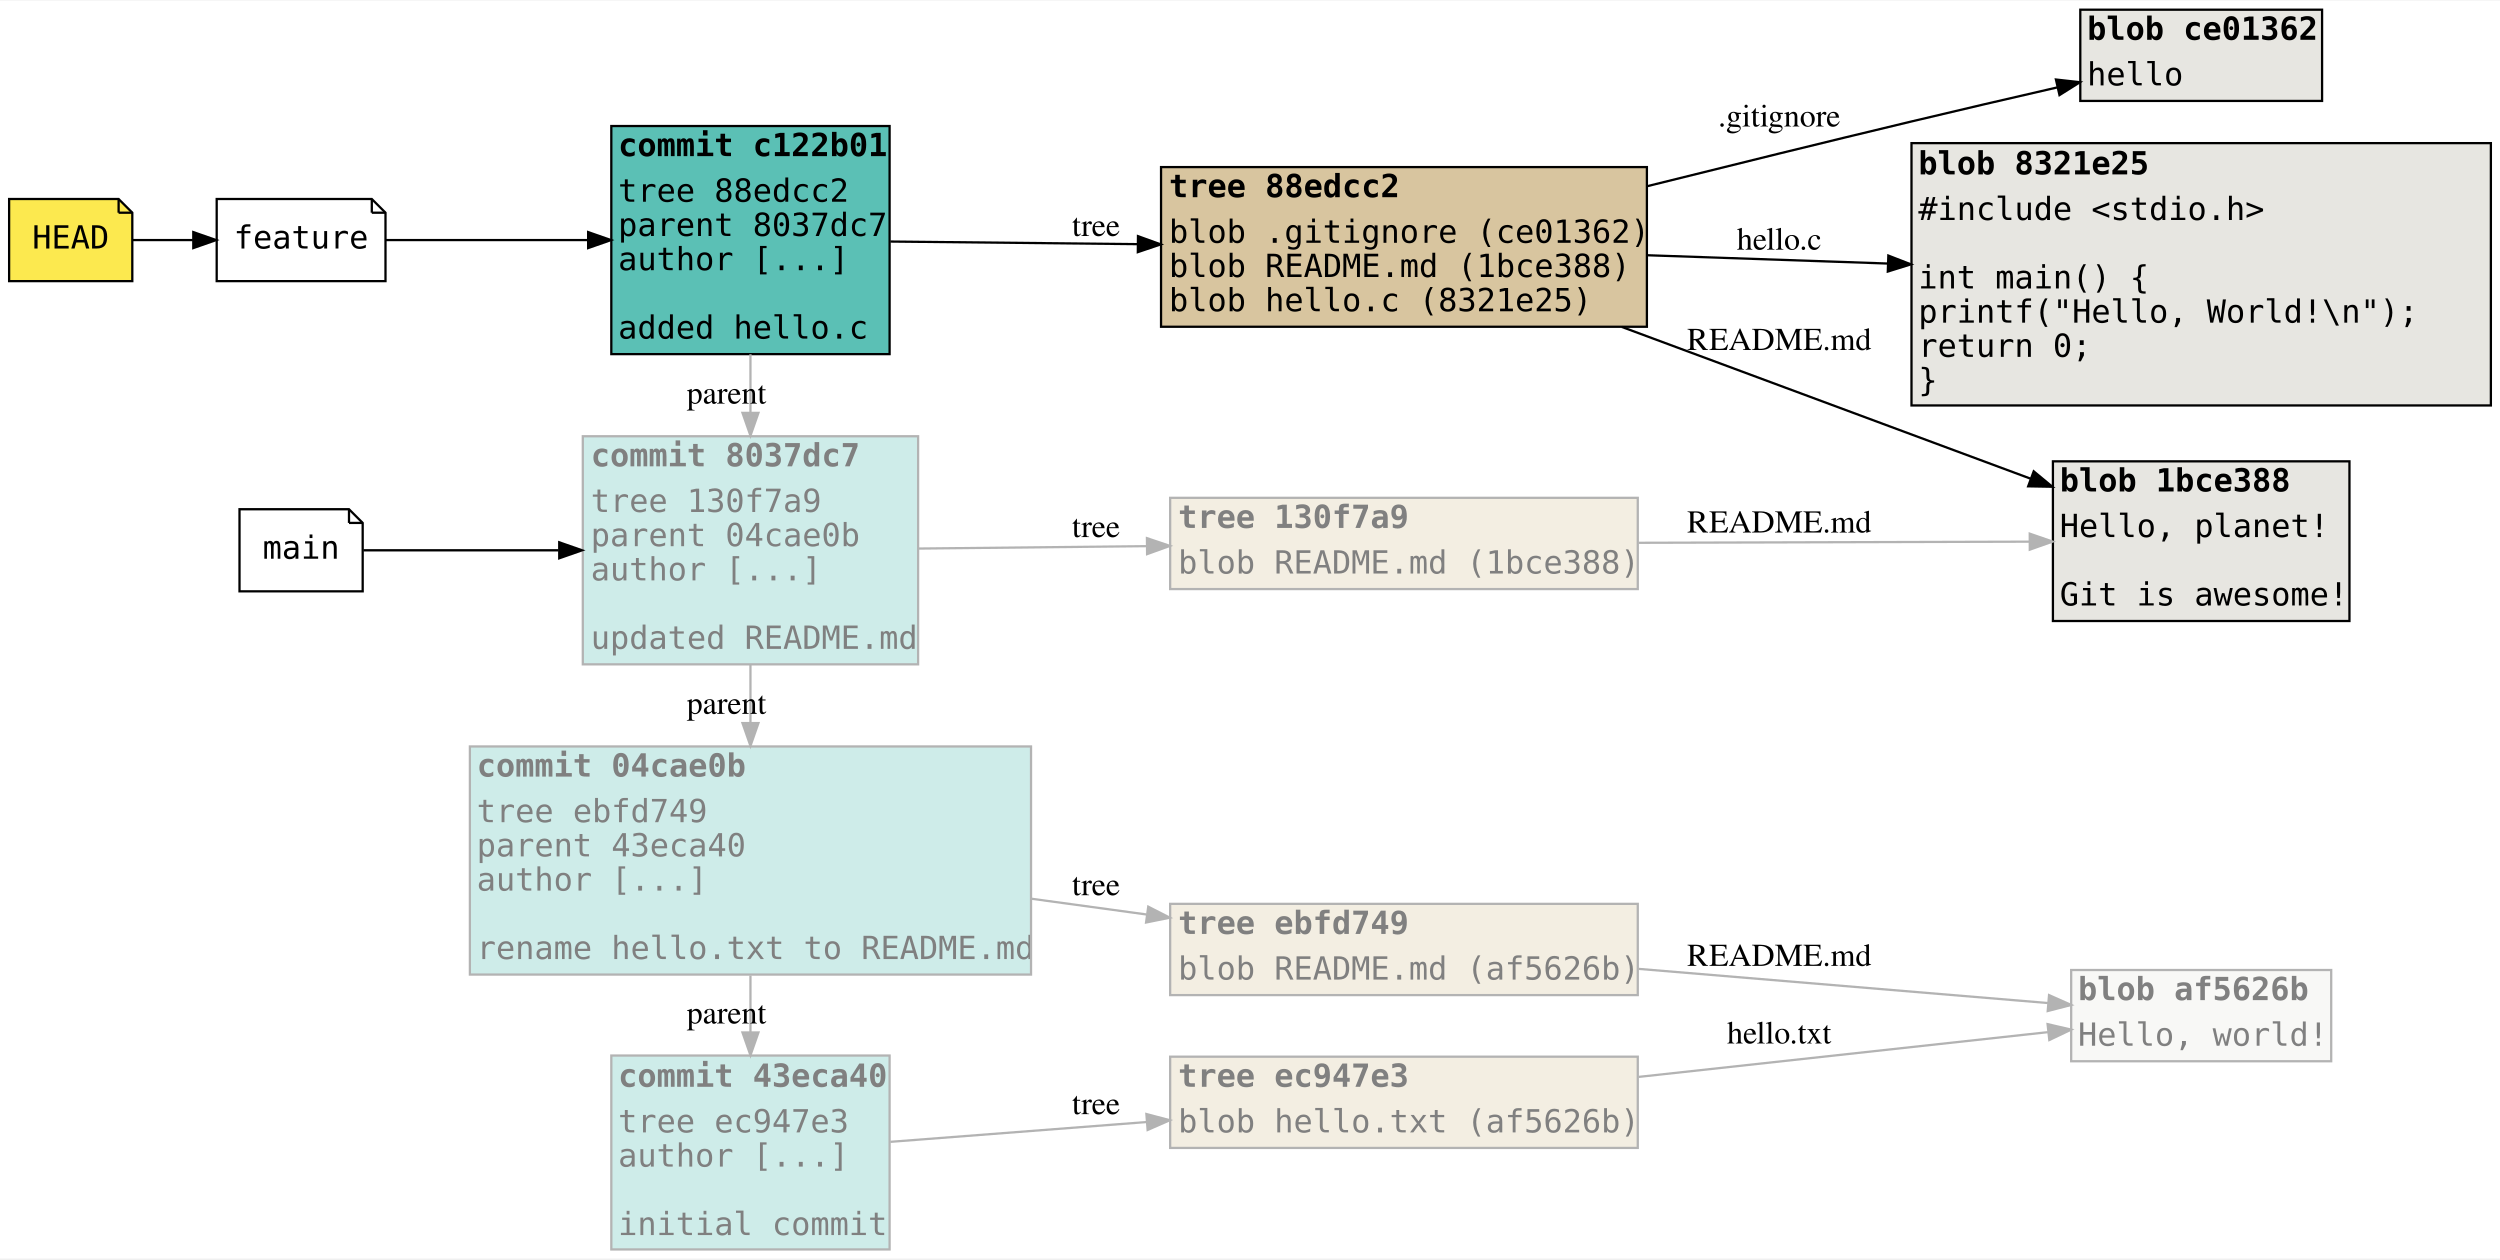
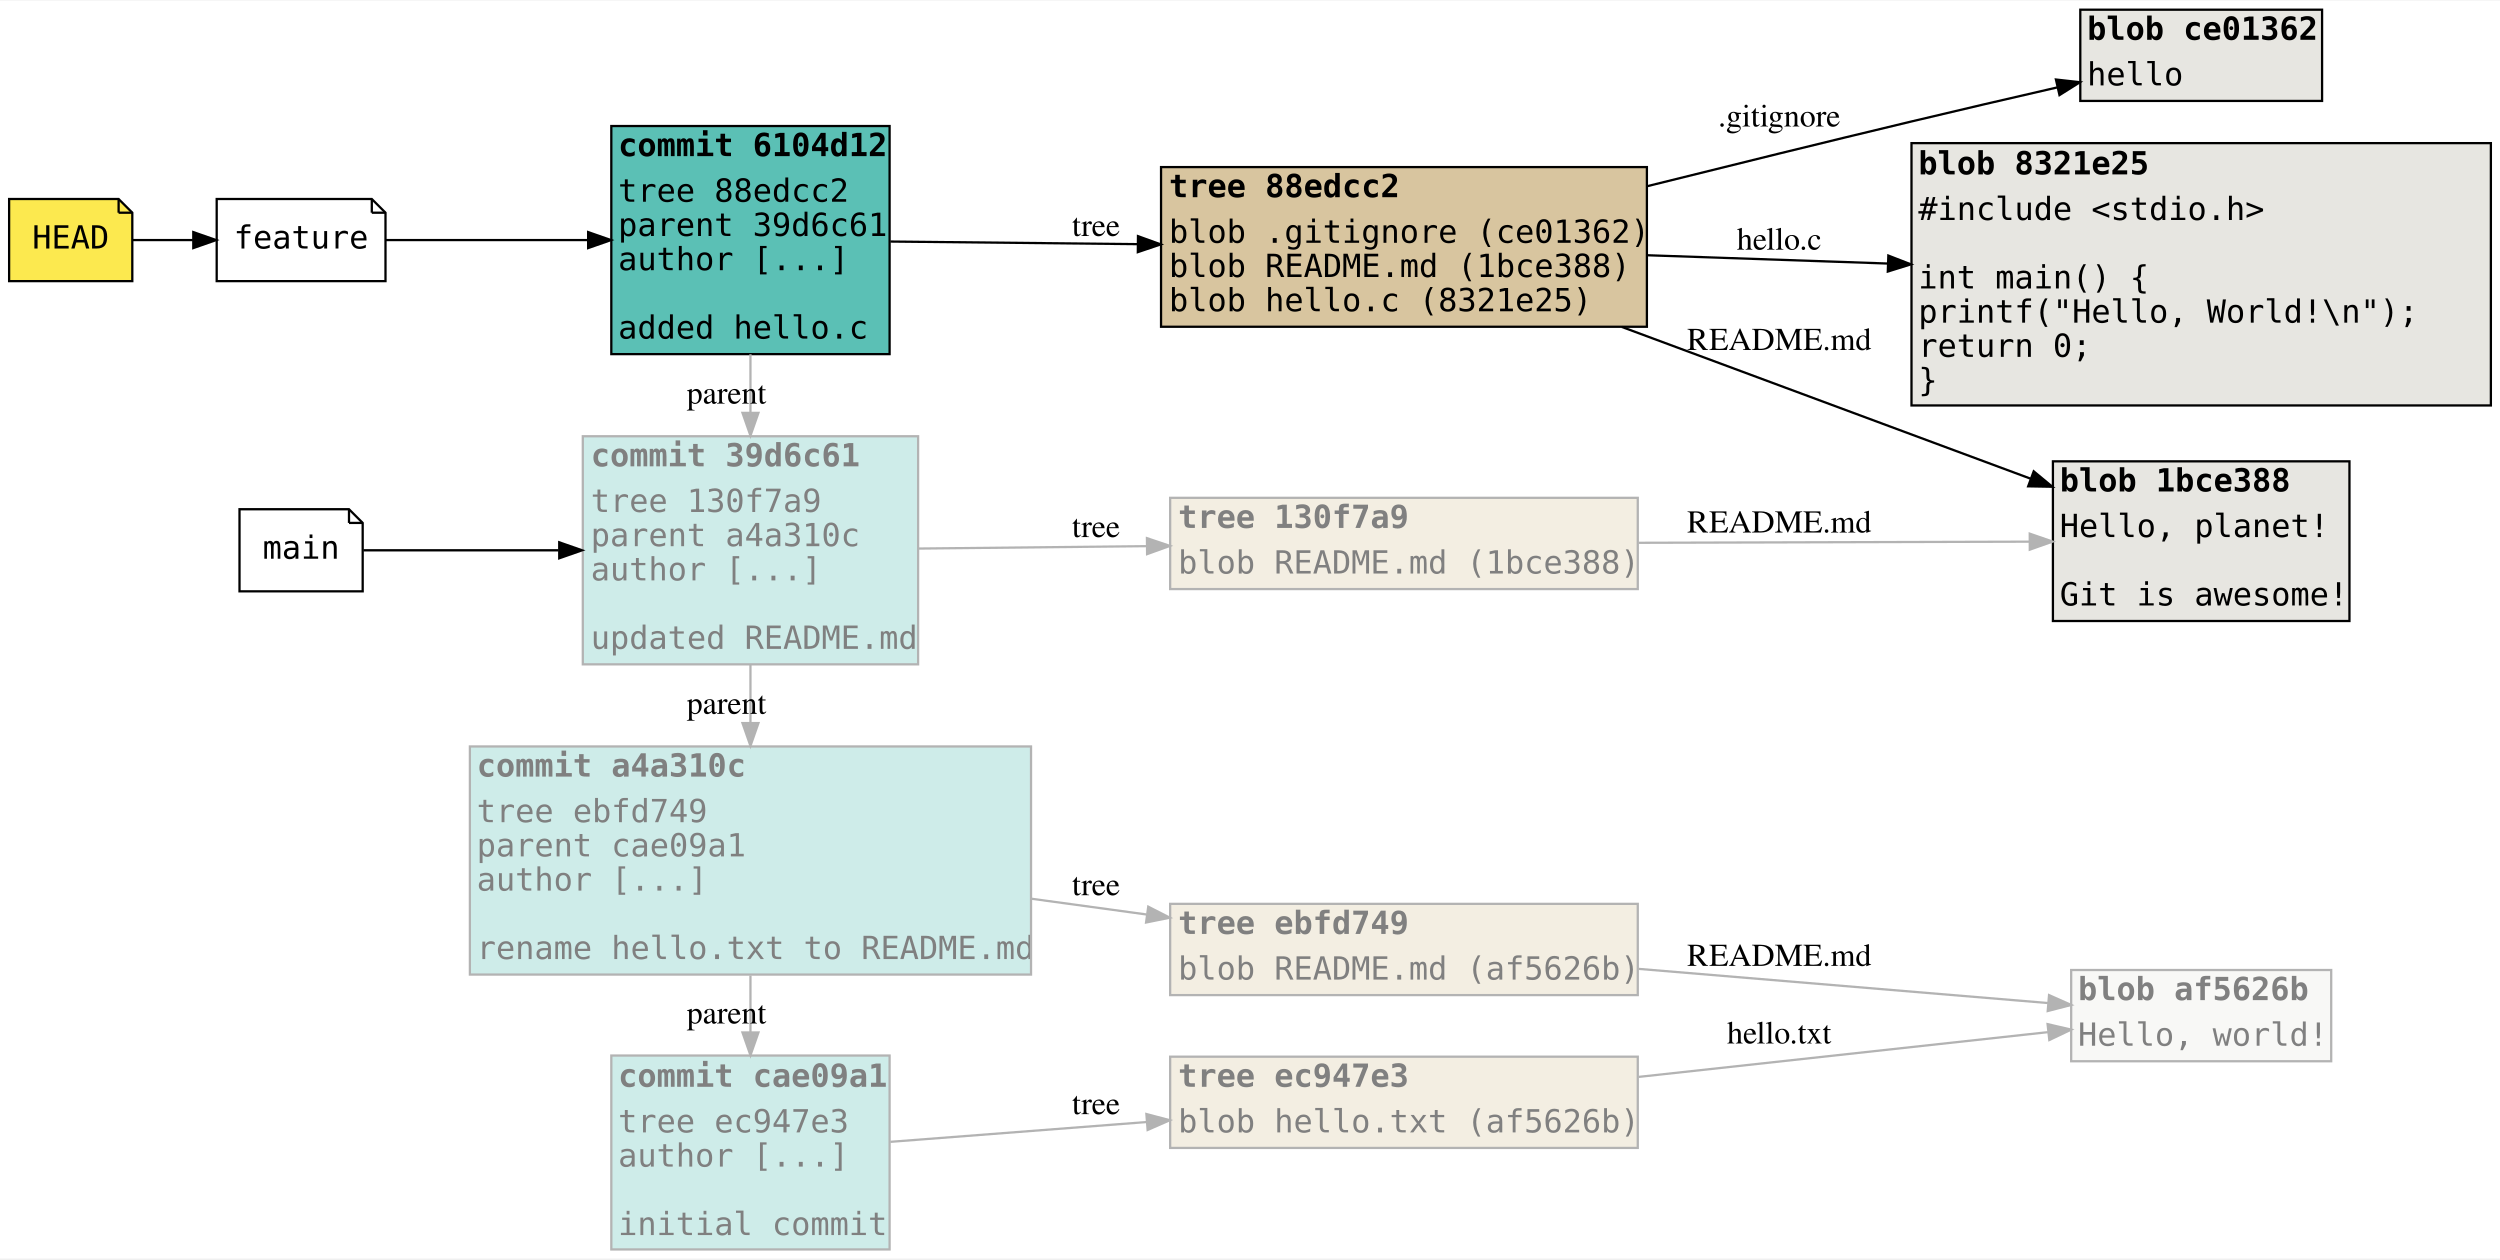
<svg xmlns="http://www.w3.org/2000/svg" width="1096pt" height="552pt" viewBox="0.00 0.00 1096.00 551.50">
  <g id="graph0" class="graph git-graph" transform="scale(1 1) rotate(0) translate(4 547.5)">
    <polygon fill="white" stroke="transparent" points="-4,4 -4,-547.5 1092,-547.5 1092,4 -4,4" />
    <g id="node1" class="node commit current">
      <polygon fill="#5bc0b5" stroke="transparent" points="264,-392.5 264,-492.5 386,-492.5 386,-392.5 264,-392.5" />
-       <text text-anchor="start" x="267" y="-479.3" font-family="monospace" font-weight="bold" font-size="14.00" fill="#000000">commit c122b01</text>
+       <text text-anchor="start" x="267" y="-479.3" font-family="monospace" font-weight="bold" font-size="14.00" fill="#000000">commit 6104d12</text>
      <text text-anchor="start" x="267" y="-459.3" font-family="monospace" font-size="14.00" fill="#000000">tree 88edcc2  </text>
-       <text text-anchor="start" x="267" y="-444.3" font-family="monospace" font-size="14.00" fill="#000000">parent 8037dc7</text>
+       <text text-anchor="start" x="267" y="-444.3" font-family="monospace" font-size="14.00" fill="#000000">parent 39d6c61</text>
      <text text-anchor="start" x="267" y="-429.3" font-family="monospace" font-size="14.00" fill="#000000">author [...]  </text>
      <text text-anchor="start" x="267" y="-414.3" font-family="monospace" font-size="14.00" fill="#000000">              </text>
      <text text-anchor="start" x="267" y="-399.3" font-family="monospace" font-size="14.00" fill="#000000">added hello.c </text>
      <polygon fill="none" stroke="#000000" points="264,-392.5 264,-492.5 386,-492.5 386,-392.5 264,-392.5" />
    </g>
    <g id="node2" class="node tree current">
      <polygon fill="#d8c59f" stroke="transparent" points="505,-404.5 505,-474.5 718,-474.5 718,-404.5 505,-404.5" />
      <text text-anchor="start" x="508.5" y="-461.3" font-family="monospace" font-weight="bold" font-size="14.00" fill="#000000">tree 88edcc2</text>
      <text text-anchor="start" x="508.5" y="-441.3" font-family="monospace" font-size="14.00" fill="#000000">blob .gitignore (ce01362)</text>
      <text text-anchor="start" x="508.5" y="-426.3" font-family="monospace" font-size="14.00" fill="#000000">blob README.md (1bce388) </text>
      <text text-anchor="start" x="508.5" y="-411.3" font-family="monospace" font-size="14.00" fill="#000000">blob hello.c (8321e25)   </text>
      <polygon fill="none" stroke="#000000" points="505,-404.5 505,-474.5 718,-474.5 718,-404.5 505,-404.5" />
    </g>
    <g id="edge1" class="edge current">
      <path fill="none" stroke="#000000" d="M386.34,-441.86C417.79,-441.53 457.36,-441.11 494.46,-440.72" />
      <polygon fill="#000000" stroke="#000000" points="494.89,-444.22 504.85,-440.61 494.82,-437.22 494.89,-444.22" />
      <text text-anchor="middle" x="476.5" y="-444.3" font-family="Times,serif" font-size="14.00">tree</text>
    </g>
    <g id="node3" class="node commit faded">
      <polygon fill="#ceece9" stroke="transparent" points="251.5,-256.5 251.5,-356.5 398.5,-356.5 398.5,-256.5 251.5,-256.5" />
-       <text text-anchor="start" x="255" y="-343.3" font-family="monospace" font-weight="bold" font-size="14.00" fill="#808080">commit 8037dc7</text>
+       <text text-anchor="start" x="255" y="-343.3" font-family="monospace" font-weight="bold" font-size="14.00" fill="#808080">commit 39d6c61</text>
      <text text-anchor="start" x="255" y="-323.3" font-family="monospace" font-size="14.00" fill="#808080">tree 130f7a9     </text>
-       <text text-anchor="start" x="255" y="-308.3" font-family="monospace" font-size="14.00" fill="#808080">parent 04cae0b   </text>
+       <text text-anchor="start" x="255" y="-308.3" font-family="monospace" font-size="14.00" fill="#808080">parent a4a310c   </text>
      <text text-anchor="start" x="255" y="-293.3" font-family="monospace" font-size="14.00" fill="#808080">author [...]     </text>
      <text text-anchor="start" x="255" y="-278.3" font-family="monospace" font-size="14.00" fill="#808080">                 </text>
      <text text-anchor="start" x="255" y="-263.3" font-family="monospace" font-size="14.00" fill="#808080">updated README.md</text>
      <polygon fill="none" stroke="#b3b3b3" points="251.5,-256.5 251.5,-356.5 398.5,-356.5 398.5,-256.5 251.5,-256.5" />
    </g>
    <g id="edge2" class="edge faded">
      <path fill="none" stroke="#b3b3b3" d="M325,-392.45C325,-384.17 325,-375.51 325,-367.01" />
      <polygon fill="#b3b3b3" stroke="#b3b3b3" points="328.5,-366.75 325,-356.75 321.5,-366.76 328.5,-366.75" />
      <text text-anchor="middle" x="314.5" y="-370.8" font-family="Times,serif" font-size="14.00">parent</text>
    </g>
    <g id="node4" class="node blob current">
      <polygon fill="#e7e6e1" stroke="transparent" points="908,-503.5 908,-543.5 1014,-543.5 1014,-503.5 908,-503.5" />
      <text text-anchor="start" x="911" y="-530.3" font-family="monospace" font-weight="bold" font-size="14.00" fill="#000000">blob ce01362</text>
      <text text-anchor="start" x="911" y="-510.3" font-family="monospace" font-size="14.00" fill="#000000">hello</text>
      <polygon fill="none" stroke="#000000" points="908,-503.5 908,-543.5 1014,-543.5 1014,-503.5 908,-503.5" />
    </g>
    <g id="edge3" class="edge current">
      <path fill="none" stroke="#000000" d="M718.04,-466.1C754.71,-475.24 796.14,-485.44 834,-494.5 854.82,-499.48 877.62,-504.78 898.04,-509.46" />
      <polygon fill="#000000" stroke="#000000" points="897.32,-512.89 907.85,-511.71 898.88,-506.06 897.32,-512.89" />
      <text text-anchor="middle" x="776" y="-492.3" font-family="Times,serif" font-size="14.00">.gitignore</text>
    </g>
    <g id="node5" class="node blob current">
      <polygon fill="#e7e6e1" stroke="transparent" points="896,-275.5 896,-345.5 1026,-345.5 1026,-275.5 896,-275.5" />
      <text text-anchor="start" x="899" y="-332.3" font-family="monospace" font-weight="bold" font-size="14.00" fill="#000000">blob 1bce388</text>
      <text text-anchor="start" x="899" y="-312.3" font-family="monospace" font-size="14.00" fill="#000000">Hello, planet! </text>
      <text text-anchor="start" x="899" y="-297.3" font-family="monospace" font-size="14.00" fill="#000000">               </text>
      <text text-anchor="start" x="899" y="-282.3" font-family="monospace" font-size="14.00" fill="#000000">Git is awesome!</text>
      <polygon fill="none" stroke="#000000" points="896,-275.5 896,-345.5 1026,-345.5 1026,-275.5 896,-275.5" />
    </g>
    <g id="edge4" class="edge current">
      <path fill="none" stroke="#000000" d="M707,-404.42C763.38,-383.49 833.93,-357.3 886.2,-337.9" />
      <polygon fill="#000000" stroke="#000000" points="887.58,-341.12 895.74,-334.36 885.15,-334.55 887.58,-341.12" />
      <text text-anchor="middle" x="776" y="-394.3" font-family="Times,serif" font-size="14.00">README.md</text>
    </g>
    <g id="node6" class="node blob current">
      <polygon fill="#e7e6e1" stroke="transparent" points="834,-370 834,-485 1088,-485 1088,-370 834,-370" />
      <text text-anchor="start" x="837" y="-471.3" font-family="monospace" font-weight="bold" font-size="14.00" fill="#000000">blob 8321e25</text>
      <text text-anchor="start" x="837" y="-451.3" font-family="monospace" font-size="14.00" fill="#000000">#include &lt;stdio.h&gt;            </text>
      <text text-anchor="start" x="837" y="-436.3" font-family="monospace" font-size="14.00" fill="#000000">                              </text>
      <text text-anchor="start" x="837" y="-421.3" font-family="monospace" font-size="14.00" fill="#000000">int main() {                  </text>
      <text text-anchor="start" x="837" y="-406.3" font-family="monospace" font-size="14.00" fill="#000000">    printf("Hello, World!\n");</text>
      <text text-anchor="start" x="837" y="-391.3" font-family="monospace" font-size="14.00" fill="#000000">    return 0;                 </text>
      <text text-anchor="start" x="837" y="-376.3" font-family="monospace" font-size="14.00" fill="#000000">}                             </text>
      <polygon fill="none" stroke="#000000" points="834,-370 834,-485 1088,-485 1088,-370 834,-370" />
    </g>
    <g id="edge5" class="edge current">
      <path fill="none" stroke="#000000" d="M718.18,-435.85C751.34,-434.71 788.44,-433.42 823.43,-432.22" />
      <polygon fill="#000000" stroke="#000000" points="823.85,-435.7 833.73,-431.86 823.61,-428.71 823.85,-435.7" />
      <text text-anchor="middle" x="776" y="-438.3" font-family="Times,serif" font-size="14.00">hello.c</text>
    </g>
    <g id="node7" class="node tree faded">
      <polygon fill="#f3eee2" stroke="transparent" points="509,-289.5 509,-329.5 714,-329.5 714,-289.5 509,-289.5" />
      <text text-anchor="start" x="512.5" y="-316.3" font-family="monospace" font-weight="bold" font-size="14.00" fill="#808080">tree 130f7a9</text>
      <text text-anchor="start" x="512.5" y="-296.3" font-family="monospace" font-size="14.00" fill="#808080">blob README.md (1bce388)</text>
      <polygon fill="none" stroke="#b3b3b3" points="509,-289.5 509,-329.5 714,-329.5 714,-289.5 509,-289.5" />
    </g>
    <g id="edge6" class="edge faded">
      <path fill="none" stroke="#b3b3b3" d="M398.53,-307.26C428.89,-307.58 464.88,-307.96 498.51,-308.32" />
      <polygon fill="#b3b3b3" stroke="#b3b3b3" points="498.82,-311.82 508.86,-308.43 498.89,-304.82 498.82,-311.82" />
      <text text-anchor="middle" x="476.5" y="-312.3" font-family="Times,serif" font-size="14.00">tree</text>
    </g>
    <g id="node8" class="node commit faded">
      <polygon fill="#ceece9" stroke="transparent" points="202,-120.5 202,-220.5 448,-220.5 448,-120.5 202,-120.5" />
-       <text text-anchor="start" x="205" y="-207.3" font-family="monospace" font-weight="bold" font-size="14.00" fill="#808080">commit 04cae0b</text>
+       <text text-anchor="start" x="205" y="-207.3" font-family="monospace" font-weight="bold" font-size="14.00" fill="#808080">commit a4a310c</text>
      <text text-anchor="start" x="205" y="-187.3" font-family="monospace" font-size="14.00" fill="#808080">tree ebfd749                 </text>
-       <text text-anchor="start" x="205" y="-172.3" font-family="monospace" font-size="14.00" fill="#808080">parent 43eca40               </text>
+       <text text-anchor="start" x="205" y="-172.3" font-family="monospace" font-size="14.00" fill="#808080">parent cae09a1               </text>
      <text text-anchor="start" x="205" y="-157.3" font-family="monospace" font-size="14.00" fill="#808080">author [...]                 </text>
      <text text-anchor="start" x="205" y="-142.3" font-family="monospace" font-size="14.00" fill="#808080">                             </text>
      <text text-anchor="start" x="205" y="-127.3" font-family="monospace" font-size="14.00" fill="#808080">rename hello.txt to README.md</text>
      <polygon fill="none" stroke="#b3b3b3" points="202,-120.5 202,-220.5 448,-220.5 448,-120.5 202,-120.5" />
    </g>
    <g id="edge7" class="edge faded">
      <path fill="none" stroke="#b3b3b3" d="M325,-256.45C325,-248.17 325,-239.51 325,-231.01" />
      <polygon fill="#b3b3b3" stroke="#b3b3b3" points="328.5,-230.75 325,-220.75 321.5,-230.76 328.5,-230.75" />
      <text text-anchor="middle" x="314.5" y="-234.8" font-family="Times,serif" font-size="14.00">parent</text>
    </g>
    <g id="edge8" class="edge faded">
      <path fill="none" stroke="#b3b3b3" d="M714.41,-309.79C769.31,-309.95 835.82,-310.14 885.77,-310.29" />
      <polygon fill="#b3b3b3" stroke="#b3b3b3" points="885.84,-313.79 895.85,-310.32 885.86,-306.79 885.84,-313.79" />
      <text text-anchor="middle" x="776" y="-314.3" font-family="Times,serif" font-size="14.00">README.md</text>
    </g>
    <g id="node9" class="node tree faded">
      <polygon fill="#f3eee2" stroke="transparent" points="509,-111.5 509,-151.5 714,-151.5 714,-111.5 509,-111.5" />
      <text text-anchor="start" x="512.5" y="-138.3" font-family="monospace" font-weight="bold" font-size="14.00" fill="#808080">tree ebfd749</text>
      <text text-anchor="start" x="512.5" y="-118.3" font-family="monospace" font-size="14.00" fill="#808080">blob README.md (af5626b)</text>
      <polygon fill="none" stroke="#b3b3b3" points="509,-111.5 509,-151.5 714,-151.5 714,-111.5 509,-111.5" />
    </g>
    <g id="edge9" class="edge faded">
      <path fill="none" stroke="#b3b3b3" d="M448.3,-153.73C465.02,-151.44 482.1,-149.1 498.62,-146.84" />
      <polygon fill="#b3b3b3" stroke="#b3b3b3" points="499.39,-150.26 508.82,-145.44 498.44,-143.33 499.39,-150.26" />
      <text text-anchor="middle" x="476.5" y="-155.3" font-family="Times,serif" font-size="14.00">tree</text>
    </g>
    <g id="node10" class="node commit faded">
      <polygon fill="#ceece9" stroke="transparent" points="264,0 264,-85 386,-85 386,0 264,0" />
-       <text text-anchor="start" x="267" y="-71.3" font-family="monospace" font-weight="bold" font-size="14.00" fill="#808080">commit 43eca40</text>
+       <text text-anchor="start" x="267" y="-71.3" font-family="monospace" font-weight="bold" font-size="14.00" fill="#808080">commit cae09a1</text>
      <text text-anchor="start" x="267" y="-51.3" font-family="monospace" font-size="14.00" fill="#808080">tree ec947e3  </text>
      <text text-anchor="start" x="267" y="-36.3" font-family="monospace" font-size="14.00" fill="#808080">author [...]  </text>
      <text text-anchor="start" x="267" y="-21.3" font-family="monospace" font-size="14.00" fill="#808080">              </text>
      <text text-anchor="start" x="267" y="-6.3" font-family="monospace" font-size="14.00" fill="#808080">initial commit</text>
      <polygon fill="none" stroke="#b3b3b3" points="264,0 264,-85 386,-85 386,0 264,0" />
    </g>
    <g id="edge10" class="edge faded">
      <path fill="none" stroke="#b3b3b3" d="M325,-120.07C325,-111.94 325,-103.5 325,-95.32" />
      <polygon fill="#b3b3b3" stroke="#b3b3b3" points="328.5,-95.12 325,-85.12 321.5,-95.12 328.5,-95.12" />
      <text text-anchor="middle" x="314.5" y="-99.05" font-family="Times,serif" font-size="14.00">parent</text>
    </g>
    <g id="node11" class="node blob faded">
      <polygon fill="#f8f8f6" stroke="transparent" points="904,-82.5 904,-122.5 1018,-122.5 1018,-82.5 904,-82.5" />
      <text text-anchor="start" x="907" y="-109.3" font-family="monospace" font-weight="bold" font-size="14.00" fill="#808080">blob af5626b</text>
      <text text-anchor="start" x="907" y="-89.3" font-family="monospace" font-size="14.00" fill="#808080">Hello, world!</text>
      <polygon fill="none" stroke="#b3b3b3" points="904,-82.5 904,-122.5 1018,-122.5 1018,-82.5 904,-82.5" />
    </g>
    <g id="edge11" class="edge faded">
      <path fill="none" stroke="#b3b3b3" d="M714.41,-122.99C772.31,-118.16 843.12,-112.25 893.8,-108.02" />
      <polygon fill="#b3b3b3" stroke="#b3b3b3" points="894.3,-111.49 903.98,-107.18 893.72,-104.52 894.3,-111.49" />
      <text text-anchor="middle" x="776" y="-124.3" font-family="Times,serif" font-size="14.00">README.md</text>
    </g>
    <g id="node12" class="node tree faded">
      <polygon fill="#f3eee2" stroke="transparent" points="509,-44.5 509,-84.5 714,-84.5 714,-44.5 509,-44.5" />
      <text text-anchor="start" x="512.5" y="-71.3" font-family="monospace" font-weight="bold" font-size="14.00" fill="#808080">tree ec947e3</text>
      <text text-anchor="start" x="512.5" y="-51.3" font-family="monospace" font-size="14.00" fill="#808080">blob hello.txt (af5626b)</text>
      <polygon fill="none" stroke="#b3b3b3" points="509,-44.5 509,-84.5 714,-84.5 714,-44.5 509,-44.5" />
    </g>
    <g id="edge12" class="edge faded">
      <path fill="none" stroke="#b3b3b3" d="M386.34,-47.17C418.98,-49.69 460.35,-52.89 498.64,-55.85" />
      <polygon fill="#b3b3b3" stroke="#b3b3b3" points="498.58,-59.36 508.82,-56.64 499.12,-52.38 498.58,-59.36" />
      <text text-anchor="middle" x="476.5" y="-59.3" font-family="Times,serif" font-size="14.00">tree</text>
    </g>
    <g id="edge13" class="edge faded">
      <path fill="none" stroke="#b3b3b3" d="M714.41,-75.64C772.31,-81.98 843.12,-89.72 893.8,-95.26" />
      <polygon fill="#b3b3b3" stroke="#b3b3b3" points="893.66,-98.77 903.98,-96.37 894.42,-91.81 893.66,-98.77" />
      <text text-anchor="middle" x="776" y="-90.3" font-family="Times,serif" font-size="14.00">hello.txt</text>
    </g>
    <g id="node13" class="node ref">
      <polygon fill="white" stroke="black" points="159,-460.5 91,-460.5 91,-424.5 165,-424.5 165,-454.5 159,-460.5" />
      <polyline fill="none" stroke="black" points="159,-460.5 159,-454.5 " />
      <polyline fill="none" stroke="black" points="165,-454.5 159,-454.5 " />
      <text text-anchor="middle" x="128" y="-438.8" font-family="monospace" font-size="14.00">feature</text>
    </g>
    <g id="edge14" class="edge ref">
      <path fill="none" stroke="black" d="M165.22,-442.5C190.06,-442.5 223.82,-442.5 253.82,-442.5" />
      <polygon fill="black" stroke="black" points="253.84,-446 263.84,-442.5 253.84,-439 253.84,-446" />
    </g>
    <g id="node14" class="node ref">
      <polygon fill="white" stroke="black" points="149,-324.5 101,-324.5 101,-288.5 155,-288.5 155,-318.5 149,-324.5" />
      <polyline fill="none" stroke="black" points="149,-324.5 149,-318.5 " />
      <polyline fill="none" stroke="black" points="155,-318.5 149,-318.5 " />
      <text text-anchor="middle" x="128" y="-302.8" font-family="monospace" font-size="14.00">main</text>
    </g>
    <g id="edge15" class="edge ref">
      <path fill="none" stroke="black" d="M155.3,-306.5C177.34,-306.5 210.06,-306.5 240.83,-306.5" />
      <polygon fill="black" stroke="black" points="241.17,-310 251.17,-306.5 241.17,-303 241.17,-310" />
    </g>
    <g id="node15" class="node ref head">
      <polygon fill="#fce94f" stroke="black" points="48,-460.5 0,-460.5 0,-424.5 54,-424.5 54,-454.5 48,-460.5" />
      <polyline fill="none" stroke="black" points="48,-460.5 48,-454.5 " />
      <polyline fill="none" stroke="black" points="54,-454.5 48,-454.5 " />
      <text text-anchor="middle" x="27" y="-438.8" font-family="monospace" font-size="14.00">HEAD</text>
    </g>
    <g id="edge16" class="edge ref">
      <path fill="none" stroke="black" d="M54.01,-442.5C62.17,-442.5 71.44,-442.5 80.56,-442.5" />
      <polygon fill="black" stroke="black" points="80.74,-446 90.74,-442.5 80.74,-439 80.74,-446" />
    </g>
  </g>
</svg>
